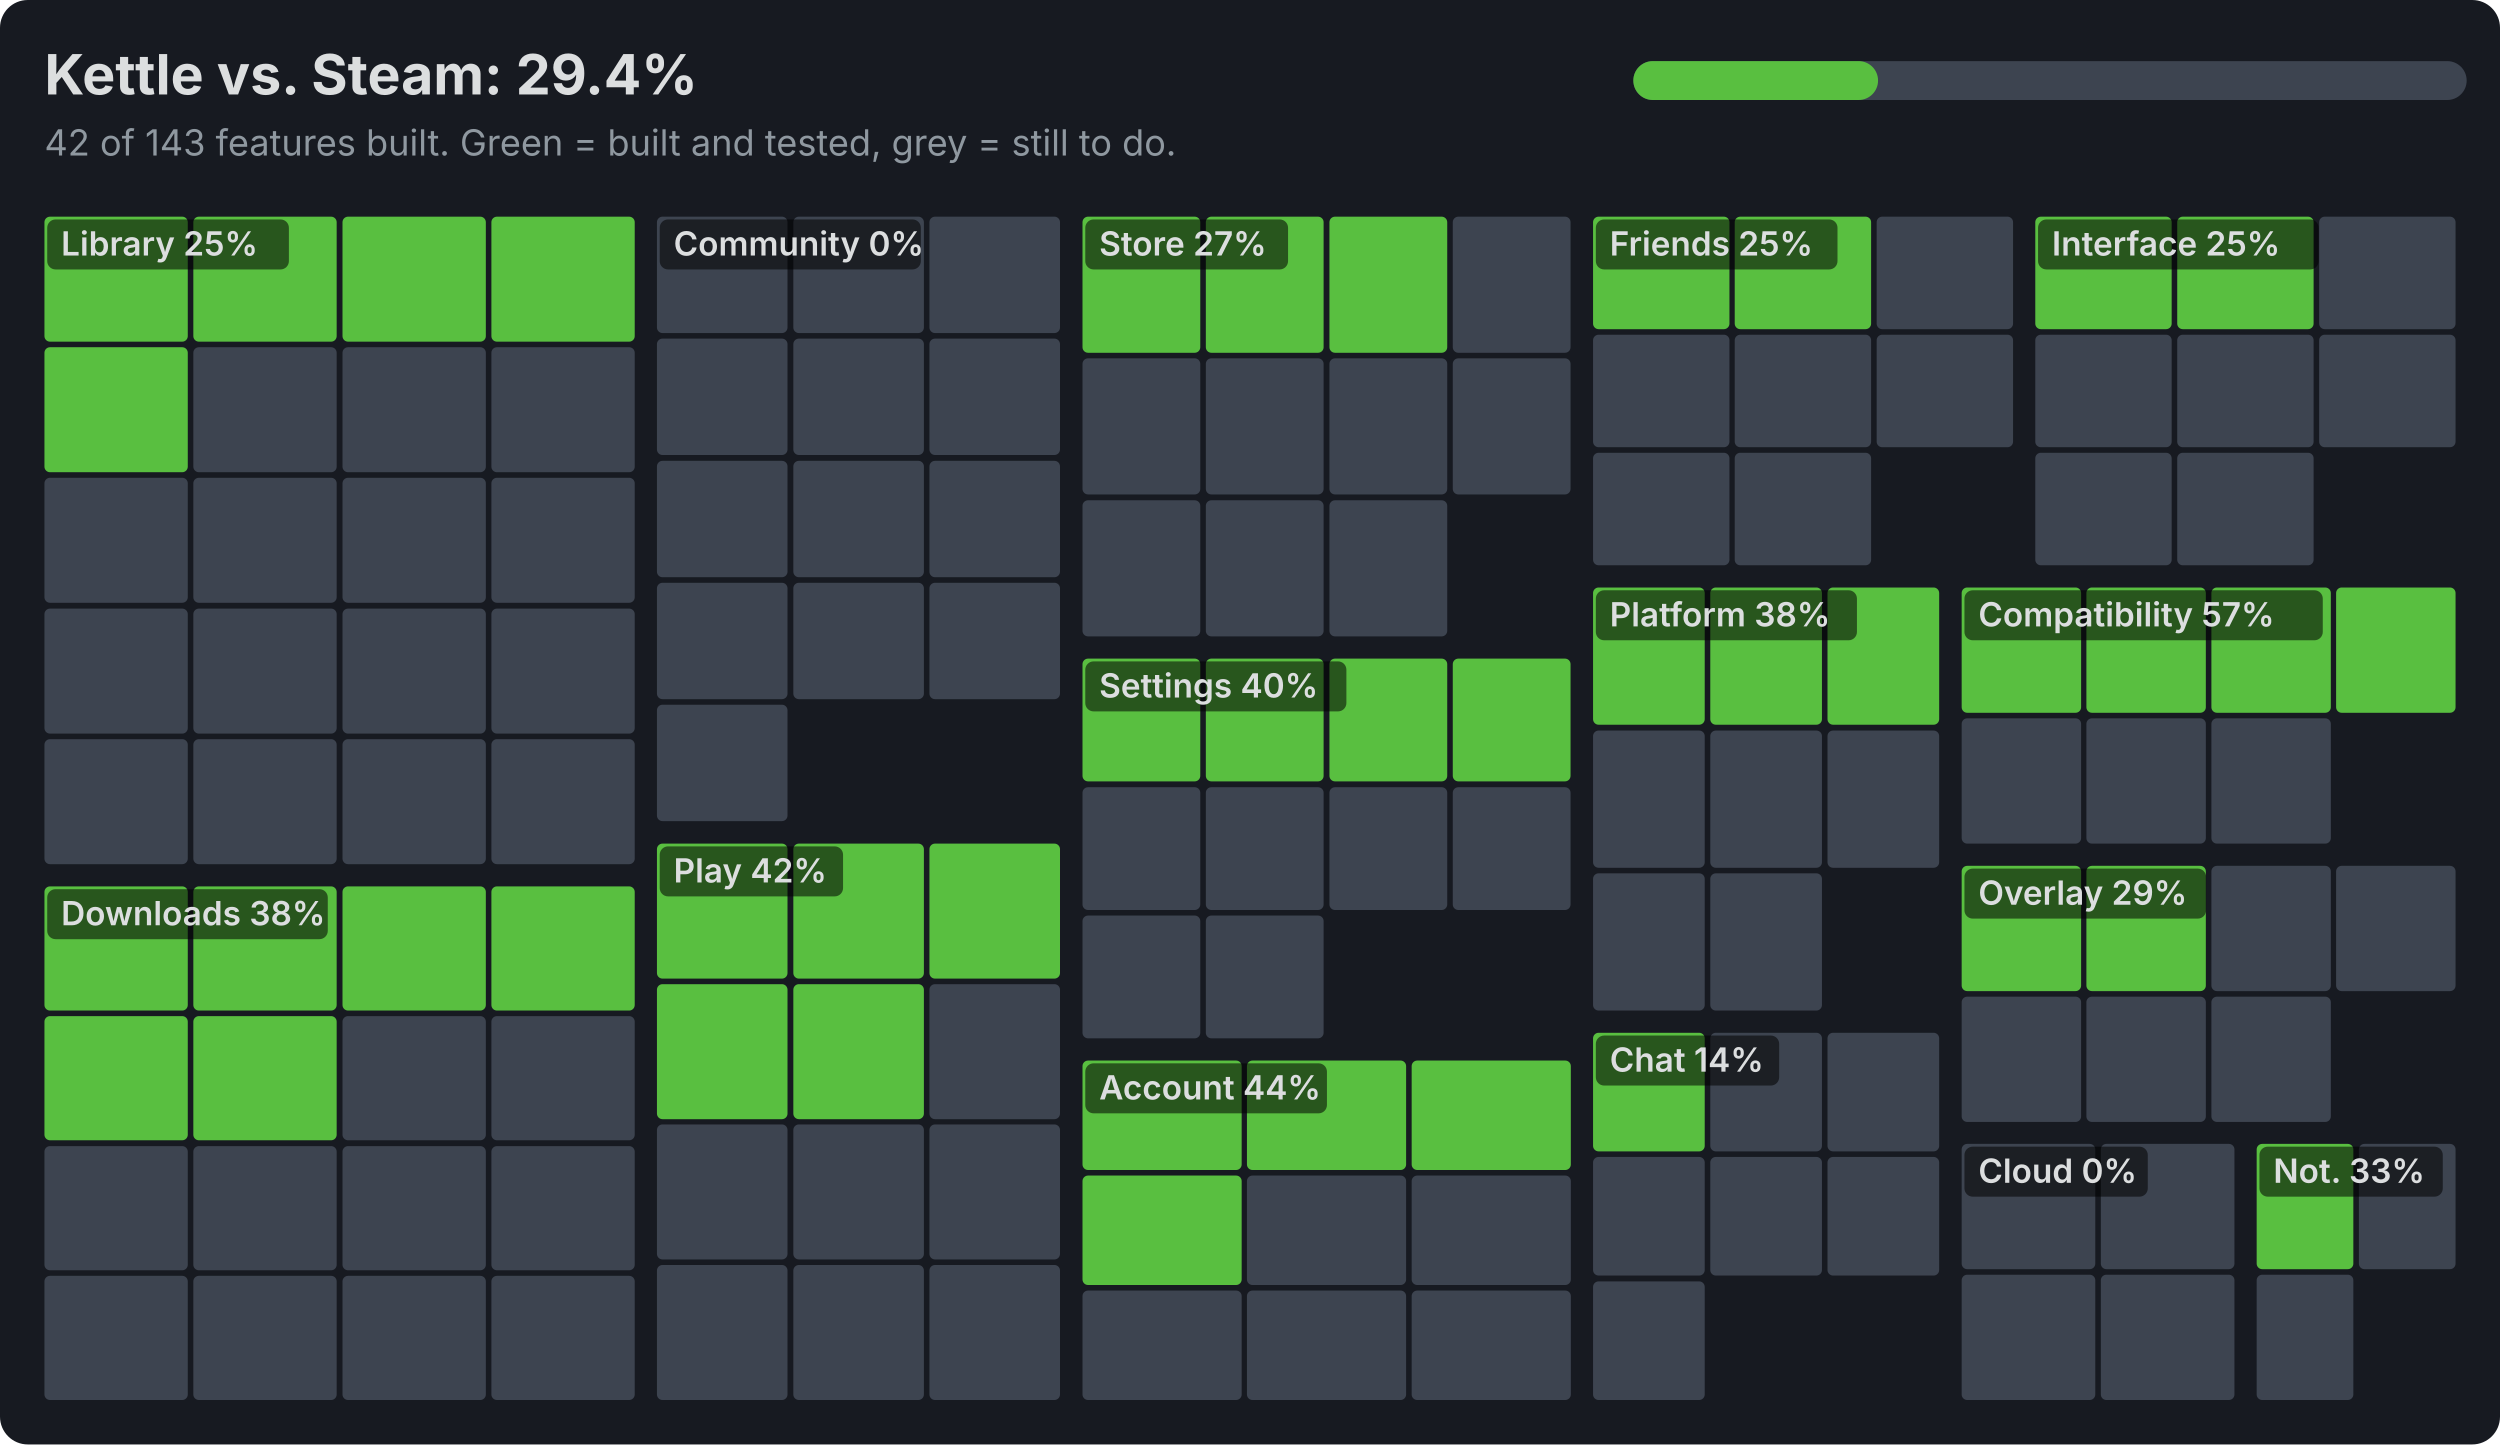
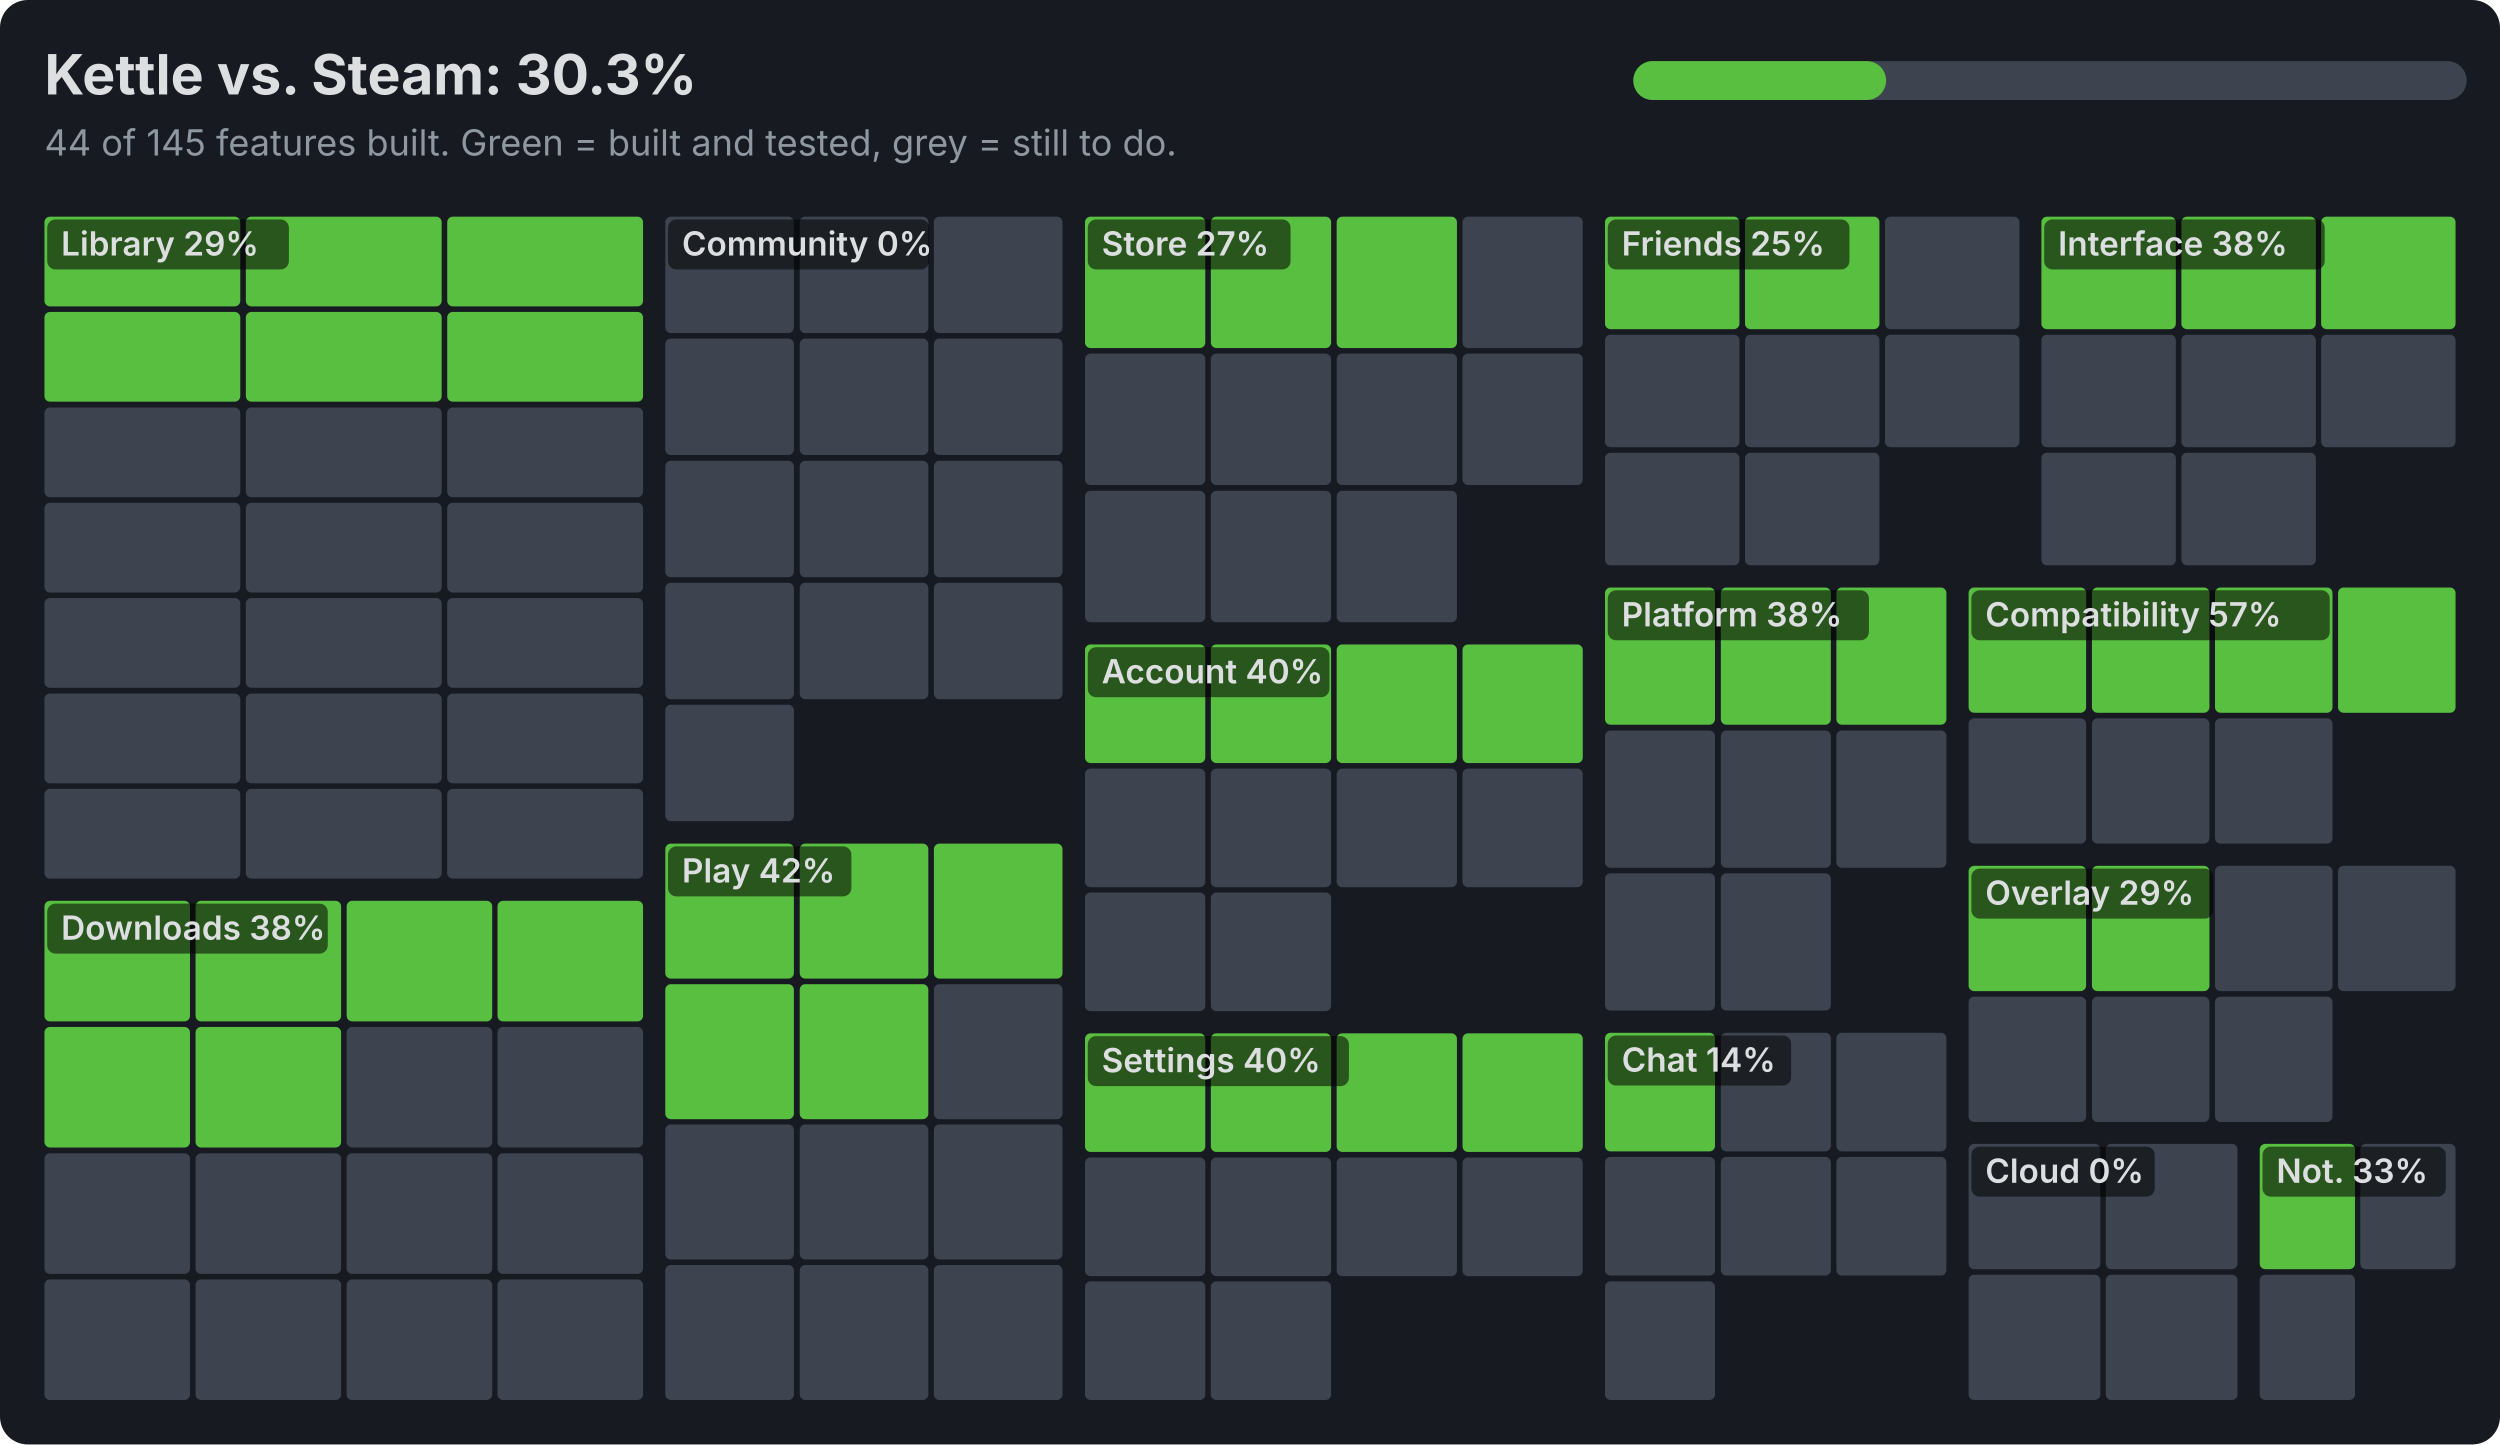
<svg xmlns="http://www.w3.org/2000/svg" width="900" height="520" viewBox="0 0 900 520" font-family="Inter, Segoe UI, sans-serif">
  <rect width="900" height="520" rx="10" fill="#171a21" />
-   <text x="16" y="34" font-size="20" font-weight="700" fill="#dcdedf">Kettle vs. Steam: 29.4%</text>
-   <text x="16" y="56" font-size="13" fill="#8f98a0">42 of 143 features built. Green = built and tested, grey = still to do.</text>
+   <text x="16" y="34" font-size="20" font-weight="700" fill="#dcdedf">Kettle vs. Steam: 30.3%</text>
+   <text x="16" y="56" font-size="13" fill="#8f98a0">44 of 145 features built. Green = built and tested, grey = still to do.</text>
  <rect x="588" y="22" width="300" height="14" rx="7" fill="#3d4450" />
-   <rect x="588" y="22" width="88.1" height="14" rx="7" fill="#59bf40" />
-   <rect x="16.0" y="78.0" width="51.6" height="45.0" rx="2" fill="#59bf40" />
-   <rect x="69.6" y="78.0" width="51.6" height="45.0" rx="2" fill="#59bf40" />
-   <rect x="123.3" y="78.0" width="51.6" height="45.0" rx="2" fill="#59bf40" />
-   <rect x="176.9" y="78.0" width="51.6" height="45.0" rx="2" fill="#59bf40" />
-   <rect x="16.0" y="125.0" width="51.6" height="45.0" rx="2" fill="#59bf40" />
-   <rect x="69.6" y="125.0" width="51.6" height="45.0" rx="2" fill="#3d4450" />
-   <rect x="123.3" y="125.0" width="51.6" height="45.0" rx="2" fill="#3d4450" />
-   <rect x="176.9" y="125.0" width="51.6" height="45.0" rx="2" fill="#3d4450" />
-   <rect x="16.0" y="172.0" width="51.6" height="45.0" rx="2" fill="#3d4450" />
-   <rect x="69.6" y="172.0" width="51.6" height="45.0" rx="2" fill="#3d4450" />
-   <rect x="123.3" y="172.0" width="51.6" height="45.0" rx="2" fill="#3d4450" />
-   <rect x="176.9" y="172.0" width="51.6" height="45.0" rx="2" fill="#3d4450" />
-   <rect x="16.0" y="219.1" width="51.6" height="45.0" rx="2" fill="#3d4450" />
-   <rect x="69.6" y="219.1" width="51.6" height="45.0" rx="2" fill="#3d4450" />
-   <rect x="123.3" y="219.1" width="51.6" height="45.0" rx="2" fill="#3d4450" />
-   <rect x="176.9" y="219.1" width="51.6" height="45.0" rx="2" fill="#3d4450" />
-   <rect x="16.0" y="266.1" width="51.6" height="45.0" rx="2" fill="#3d4450" />
-   <rect x="69.6" y="266.1" width="51.6" height="45.0" rx="2" fill="#3d4450" />
-   <rect x="123.3" y="266.1" width="51.6" height="45.0" rx="2" fill="#3d4450" />
-   <rect x="176.9" y="266.1" width="51.6" height="45.0" rx="2" fill="#3d4450" />
+   <rect x="588" y="22" width="91.0" height="14" rx="7" fill="#59bf40" />
+   <rect x="16.0" y="78.0" width="70.5" height="32.3" rx="2" fill="#59bf40" />
+   <rect x="88.5" y="78.0" width="70.5" height="32.3" rx="2" fill="#59bf40" />
+   <rect x="161.0" y="78.0" width="70.5" height="32.3" rx="2" fill="#59bf40" />
+   <rect x="16.0" y="112.3" width="70.5" height="32.3" rx="2" fill="#59bf40" />
+   <rect x="88.5" y="112.3" width="70.5" height="32.3" rx="2" fill="#59bf40" />
+   <rect x="161.0" y="112.3" width="70.5" height="32.3" rx="2" fill="#59bf40" />
+   <rect x="16.0" y="146.7" width="70.5" height="32.3" rx="2" fill="#3d4450" />
+   <rect x="88.5" y="146.7" width="70.5" height="32.3" rx="2" fill="#3d4450" />
+   <rect x="161.0" y="146.7" width="70.5" height="32.3" rx="2" fill="#3d4450" />
+   <rect x="16.0" y="181.0" width="70.5" height="32.3" rx="2" fill="#3d4450" />
+   <rect x="88.5" y="181.0" width="70.5" height="32.3" rx="2" fill="#3d4450" />
+   <rect x="161.0" y="181.0" width="70.5" height="32.3" rx="2" fill="#3d4450" />
+   <rect x="16.0" y="215.3" width="70.5" height="32.3" rx="2" fill="#3d4450" />
+   <rect x="88.5" y="215.3" width="70.5" height="32.3" rx="2" fill="#3d4450" />
+   <rect x="161.0" y="215.3" width="70.5" height="32.3" rx="2" fill="#3d4450" />
+   <rect x="16.0" y="249.7" width="70.5" height="32.3" rx="2" fill="#3d4450" />
+   <rect x="88.5" y="249.7" width="70.5" height="32.3" rx="2" fill="#3d4450" />
+   <rect x="161.0" y="249.7" width="70.5" height="32.3" rx="2" fill="#3d4450" />
+   <rect x="16.0" y="284.0" width="70.5" height="32.3" rx="2" fill="#3d4450" />
+   <rect x="88.5" y="284.0" width="70.5" height="32.3" rx="2" fill="#3d4450" />
+   <rect x="161.0" y="284.0" width="70.5" height="32.3" rx="2" fill="#3d4450" />
  <rect x="17.0" y="79.0" width="87" height="18" rx="3" fill="#000" fill-opacity="0.55" />
-   <text x="22.0" y="92.0" font-size="12" font-weight="600" fill="#dcdedf">Library 25%</text>
-   <rect x="16.0" y="319.1" width="51.6" height="44.7" rx="2" fill="#59bf40" />
-   <rect x="69.6" y="319.1" width="51.6" height="44.7" rx="2" fill="#59bf40" />
-   <rect x="123.3" y="319.1" width="51.6" height="44.7" rx="2" fill="#59bf40" />
-   <rect x="176.9" y="319.1" width="51.6" height="44.7" rx="2" fill="#59bf40" />
-   <rect x="16.0" y="365.8" width="51.6" height="44.7" rx="2" fill="#59bf40" />
-   <rect x="69.6" y="365.8" width="51.6" height="44.7" rx="2" fill="#59bf40" />
-   <rect x="123.3" y="365.8" width="51.6" height="44.7" rx="2" fill="#3d4450" />
-   <rect x="176.9" y="365.8" width="51.6" height="44.7" rx="2" fill="#3d4450" />
-   <rect x="16.0" y="412.6" width="51.6" height="44.7" rx="2" fill="#3d4450" />
-   <rect x="69.6" y="412.6" width="51.6" height="44.7" rx="2" fill="#3d4450" />
-   <rect x="123.3" y="412.6" width="51.6" height="44.7" rx="2" fill="#3d4450" />
-   <rect x="176.9" y="412.6" width="51.6" height="44.7" rx="2" fill="#3d4450" />
-   <rect x="16.0" y="459.3" width="51.6" height="44.7" rx="2" fill="#3d4450" />
-   <rect x="69.6" y="459.3" width="51.6" height="44.7" rx="2" fill="#3d4450" />
-   <rect x="123.3" y="459.3" width="51.6" height="44.7" rx="2" fill="#3d4450" />
-   <rect x="176.9" y="459.3" width="51.6" height="44.7" rx="2" fill="#3d4450" />
-   <rect x="17.0" y="320.1" width="101" height="18" rx="3" fill="#000" fill-opacity="0.55" />
-   <text x="22.0" y="333.1" font-size="12" font-weight="600" fill="#dcdedf">Downloads 38%</text>
-   <rect x="236.5" y="78.0" width="47.0" height="41.9" rx="2" fill="#3d4450" />
-   <rect x="285.6" y="78.0" width="47.0" height="41.9" rx="2" fill="#3d4450" />
-   <rect x="334.6" y="78.0" width="47.0" height="41.9" rx="2" fill="#3d4450" />
-   <rect x="236.5" y="121.9" width="47.0" height="41.9" rx="2" fill="#3d4450" />
-   <rect x="285.6" y="121.9" width="47.0" height="41.9" rx="2" fill="#3d4450" />
-   <rect x="334.6" y="121.9" width="47.0" height="41.9" rx="2" fill="#3d4450" />
-   <rect x="236.5" y="165.9" width="47.0" height="41.9" rx="2" fill="#3d4450" />
-   <rect x="285.6" y="165.9" width="47.0" height="41.9" rx="2" fill="#3d4450" />
-   <rect x="334.6" y="165.9" width="47.0" height="41.9" rx="2" fill="#3d4450" />
-   <rect x="236.5" y="209.8" width="47.0" height="41.9" rx="2" fill="#3d4450" />
-   <rect x="285.6" y="209.8" width="47.0" height="41.9" rx="2" fill="#3d4450" />
-   <rect x="334.6" y="209.8" width="47.0" height="41.9" rx="2" fill="#3d4450" />
-   <rect x="236.5" y="253.7" width="47.0" height="41.9" rx="2" fill="#3d4450" />
-   <rect x="237.5" y="79.0" width="94" height="18" rx="3" fill="#000" fill-opacity="0.55" />
-   <text x="242.5" y="92.0" font-size="12" font-weight="600" fill="#dcdedf">Community 0%</text>
-   <rect x="236.5" y="303.7" width="47.0" height="48.6" rx="2" fill="#59bf40" />
-   <rect x="285.6" y="303.7" width="47.0" height="48.6" rx="2" fill="#59bf40" />
-   <rect x="334.6" y="303.7" width="47.0" height="48.6" rx="2" fill="#59bf40" />
-   <rect x="236.5" y="354.3" width="47.0" height="48.6" rx="2" fill="#59bf40" />
-   <rect x="285.6" y="354.3" width="47.0" height="48.6" rx="2" fill="#59bf40" />
-   <rect x="334.6" y="354.3" width="47.0" height="48.6" rx="2" fill="#3d4450" />
-   <rect x="236.5" y="404.8" width="47.0" height="48.6" rx="2" fill="#3d4450" />
-   <rect x="285.6" y="404.8" width="47.0" height="48.6" rx="2" fill="#3d4450" />
-   <rect x="334.6" y="404.8" width="47.0" height="48.6" rx="2" fill="#3d4450" />
-   <rect x="236.5" y="455.4" width="47.0" height="48.6" rx="2" fill="#3d4450" />
-   <rect x="285.6" y="455.4" width="47.0" height="48.6" rx="2" fill="#3d4450" />
-   <rect x="334.6" y="455.4" width="47.0" height="48.6" rx="2" fill="#3d4450" />
-   <rect x="237.5" y="304.7" width="66" height="18" rx="3" fill="#000" fill-opacity="0.55" />
-   <text x="242.5" y="317.7" font-size="12" font-weight="600" fill="#dcdedf">Play 42%</text>
-   <rect x="389.7" y="78.0" width="42.4" height="49.0" rx="2" fill="#59bf40" />
-   <rect x="434.1" y="78.0" width="42.4" height="49.0" rx="2" fill="#59bf40" />
-   <rect x="478.6" y="78.0" width="42.4" height="49.0" rx="2" fill="#59bf40" />
-   <rect x="523.0" y="78.0" width="42.4" height="49.0" rx="2" fill="#3d4450" />
-   <rect x="389.7" y="129.0" width="42.4" height="49.0" rx="2" fill="#3d4450" />
-   <rect x="434.1" y="129.0" width="42.4" height="49.0" rx="2" fill="#3d4450" />
-   <rect x="478.6" y="129.0" width="42.4" height="49.0" rx="2" fill="#3d4450" />
-   <rect x="523.0" y="129.0" width="42.4" height="49.0" rx="2" fill="#3d4450" />
-   <rect x="389.7" y="180.1" width="42.4" height="49.0" rx="2" fill="#3d4450" />
-   <rect x="434.1" y="180.1" width="42.4" height="49.0" rx="2" fill="#3d4450" />
-   <rect x="478.6" y="180.1" width="42.4" height="49.0" rx="2" fill="#3d4450" />
-   <rect x="390.7" y="79.0" width="73" height="18" rx="3" fill="#000" fill-opacity="0.55" />
-   <text x="395.7" y="92.0" font-size="12" font-weight="600" fill="#dcdedf">Store 27%</text>
-   <rect x="389.7" y="237.1" width="42.4" height="44.2" rx="2" fill="#59bf40" />
-   <rect x="434.1" y="237.1" width="42.4" height="44.2" rx="2" fill="#59bf40" />
-   <rect x="478.6" y="237.1" width="42.4" height="44.2" rx="2" fill="#59bf40" />
-   <rect x="523.0" y="237.1" width="42.4" height="44.2" rx="2" fill="#59bf40" />
-   <rect x="389.7" y="283.4" width="42.4" height="44.2" rx="2" fill="#3d4450" />
-   <rect x="434.1" y="283.4" width="42.4" height="44.2" rx="2" fill="#3d4450" />
-   <rect x="478.6" y="283.4" width="42.4" height="44.2" rx="2" fill="#3d4450" />
-   <rect x="523.0" y="283.4" width="42.4" height="44.2" rx="2" fill="#3d4450" />
-   <rect x="389.7" y="329.6" width="42.4" height="44.2" rx="2" fill="#3d4450" />
-   <rect x="434.1" y="329.6" width="42.4" height="44.2" rx="2" fill="#3d4450" />
-   <rect x="390.7" y="238.1" width="94" height="18" rx="3" fill="#000" fill-opacity="0.55" />
-   <text x="395.7" y="251.1" font-size="12" font-weight="600" fill="#dcdedf">Settings 40%</text>
-   <rect x="389.7" y="381.8" width="57.3" height="39.4" rx="2" fill="#59bf40" />
-   <rect x="448.9" y="381.8" width="57.3" height="39.4" rx="2" fill="#59bf40" />
-   <rect x="508.2" y="381.8" width="57.3" height="39.4" rx="2" fill="#59bf40" />
-   <rect x="389.7" y="423.2" width="57.3" height="39.4" rx="2" fill="#59bf40" />
-   <rect x="448.9" y="423.2" width="57.3" height="39.4" rx="2" fill="#3d4450" />
-   <rect x="508.2" y="423.2" width="57.3" height="39.4" rx="2" fill="#3d4450" />
-   <rect x="389.7" y="464.6" width="57.3" height="39.4" rx="2" fill="#3d4450" />
-   <rect x="448.9" y="464.6" width="57.3" height="39.4" rx="2" fill="#3d4450" />
-   <rect x="508.2" y="464.6" width="57.3" height="39.4" rx="2" fill="#3d4450" />
-   <rect x="390.7" y="382.8" width="87" height="18" rx="3" fill="#000" fill-opacity="0.55" />
-   <text x="395.7" y="395.8" font-size="12" font-weight="600" fill="#dcdedf">Account 44%</text>
-   <rect x="573.5" y="78.0" width="49.1" height="40.5" rx="2" fill="#59bf40" />
-   <rect x="624.5" y="78.0" width="49.1" height="40.5" rx="2" fill="#59bf40" />
-   <rect x="675.6" y="78.0" width="49.1" height="40.5" rx="2" fill="#3d4450" />
-   <rect x="573.5" y="120.5" width="49.1" height="40.5" rx="2" fill="#3d4450" />
-   <rect x="624.5" y="120.5" width="49.1" height="40.5" rx="2" fill="#3d4450" />
-   <rect x="675.6" y="120.5" width="49.1" height="40.5" rx="2" fill="#3d4450" />
-   <rect x="573.5" y="163.0" width="49.1" height="40.5" rx="2" fill="#3d4450" />
-   <rect x="624.5" y="163.0" width="49.1" height="40.5" rx="2" fill="#3d4450" />
-   <rect x="574.5" y="79.0" width="87" height="18" rx="3" fill="#000" fill-opacity="0.55" />
-   <text x="579.5" y="92.0" font-size="12" font-weight="600" fill="#dcdedf">Friends 25%</text>
-   <rect x="732.7" y="78.0" width="49.1" height="40.5" rx="2" fill="#59bf40" />
-   <rect x="783.8" y="78.0" width="49.1" height="40.5" rx="2" fill="#59bf40" />
-   <rect x="834.9" y="78.0" width="49.1" height="40.5" rx="2" fill="#3d4450" />
-   <rect x="732.7" y="120.5" width="49.1" height="40.5" rx="2" fill="#3d4450" />
-   <rect x="783.8" y="120.5" width="49.1" height="40.5" rx="2" fill="#3d4450" />
-   <rect x="834.9" y="120.5" width="49.1" height="40.5" rx="2" fill="#3d4450" />
-   <rect x="732.7" y="163.0" width="49.1" height="40.5" rx="2" fill="#3d4450" />
-   <rect x="783.8" y="163.0" width="49.1" height="40.5" rx="2" fill="#3d4450" />
-   <rect x="733.7" y="79.0" width="101" height="18" rx="3" fill="#000" fill-opacity="0.55" />
-   <text x="738.7" y="92.0" font-size="12" font-weight="600" fill="#dcdedf">Interface 25%</text>
-   <rect x="573.5" y="211.5" width="40.2" height="49.4" rx="2" fill="#59bf40" />
-   <rect x="615.7" y="211.5" width="40.2" height="49.4" rx="2" fill="#59bf40" />
-   <rect x="657.9" y="211.5" width="40.2" height="49.4" rx="2" fill="#59bf40" />
-   <rect x="573.5" y="263.0" width="40.2" height="49.4" rx="2" fill="#3d4450" />
-   <rect x="615.7" y="263.0" width="40.2" height="49.4" rx="2" fill="#3d4450" />
-   <rect x="657.9" y="263.0" width="40.2" height="49.4" rx="2" fill="#3d4450" />
-   <rect x="573.5" y="314.4" width="40.2" height="49.4" rx="2" fill="#3d4450" />
-   <rect x="615.7" y="314.4" width="40.2" height="49.4" rx="2" fill="#3d4450" />
-   <rect x="574.5" y="212.5" width="94" height="18" rx="3" fill="#000" fill-opacity="0.55" />
-   <text x="579.5" y="225.5" font-size="12" font-weight="600" fill="#dcdedf">Platform 38%</text>
-   <rect x="573.5" y="371.8" width="40.2" height="42.7" rx="2" fill="#59bf40" />
-   <rect x="615.7" y="371.8" width="40.2" height="42.7" rx="2" fill="#3d4450" />
-   <rect x="657.9" y="371.8" width="40.2" height="42.7" rx="2" fill="#3d4450" />
-   <rect x="573.5" y="416.5" width="40.2" height="42.7" rx="2" fill="#3d4450" />
-   <rect x="615.7" y="416.5" width="40.2" height="42.7" rx="2" fill="#3d4450" />
-   <rect x="657.9" y="416.5" width="40.2" height="42.7" rx="2" fill="#3d4450" />
-   <rect x="573.5" y="461.3" width="40.2" height="42.7" rx="2" fill="#3d4450" />
-   <rect x="574.5" y="372.8" width="66" height="18" rx="3" fill="#000" fill-opacity="0.55" />
-   <text x="579.5" y="385.8" font-size="12" font-weight="600" fill="#dcdedf">Chat 14%</text>
-   <rect x="706.2" y="211.5" width="43.0" height="45.1" rx="2" fill="#59bf40" />
-   <rect x="751.1" y="211.5" width="43.0" height="45.1" rx="2" fill="#59bf40" />
-   <rect x="796.1" y="211.5" width="43.0" height="45.1" rx="2" fill="#59bf40" />
-   <rect x="841.0" y="211.5" width="43.0" height="45.1" rx="2" fill="#59bf40" />
-   <rect x="706.2" y="258.6" width="43.0" height="45.1" rx="2" fill="#3d4450" />
-   <rect x="751.1" y="258.6" width="43.0" height="45.1" rx="2" fill="#3d4450" />
-   <rect x="796.1" y="258.6" width="43.0" height="45.1" rx="2" fill="#3d4450" />
-   <rect x="707.2" y="212.5" width="129" height="18" rx="3" fill="#000" fill-opacity="0.55" />
-   <text x="712.2" y="225.5" font-size="12" font-weight="600" fill="#dcdedf">Compatibility 57%</text>
-   <rect x="706.2" y="311.7" width="43.0" height="45.1" rx="2" fill="#59bf40" />
-   <rect x="751.1" y="311.7" width="43.0" height="45.1" rx="2" fill="#59bf40" />
-   <rect x="796.1" y="311.7" width="43.0" height="45.1" rx="2" fill="#3d4450" />
-   <rect x="841.0" y="311.7" width="43.0" height="45.1" rx="2" fill="#3d4450" />
-   <rect x="706.2" y="358.8" width="43.0" height="45.1" rx="2" fill="#3d4450" />
-   <rect x="751.1" y="358.8" width="43.0" height="45.1" rx="2" fill="#3d4450" />
-   <rect x="796.1" y="358.8" width="43.0" height="45.1" rx="2" fill="#3d4450" />
-   <rect x="707.2" y="312.7" width="87" height="18" rx="3" fill="#000" fill-opacity="0.55" />
-   <text x="712.2" y="325.7" font-size="12" font-weight="600" fill="#dcdedf">Overlay 29%</text>
-   <rect x="706.2" y="411.8" width="48.1" height="45.1" rx="2" fill="#3d4450" />
-   <rect x="756.3" y="411.8" width="48.1" height="45.1" rx="2" fill="#3d4450" />
-   <rect x="706.2" y="458.9" width="48.1" height="45.1" rx="2" fill="#3d4450" />
-   <rect x="756.3" y="458.9" width="48.1" height="45.1" rx="2" fill="#3d4450" />
-   <rect x="707.2" y="412.8" width="66" height="18" rx="3" fill="#000" fill-opacity="0.55" />
-   <text x="712.2" y="425.8" font-size="12" font-weight="600" fill="#dcdedf">Cloud 0%</text>
-   <rect x="812.4" y="411.8" width="34.8" height="45.1" rx="2" fill="#59bf40" />
-   <rect x="849.2" y="411.8" width="34.8" height="45.1" rx="2" fill="#3d4450" />
-   <rect x="812.4" y="458.9" width="34.8" height="45.1" rx="2" fill="#3d4450" />
-   <rect x="813.4" y="412.8" width="66" height="18" rx="3" fill="#000" fill-opacity="0.55" />
-   <text x="818.4" y="425.8" font-size="12" font-weight="600" fill="#dcdedf">Not. 33%</text>
+   <text x="22.0" y="92.0" font-size="12" font-weight="600" fill="#dcdedf">Library 29%</text>
+   <rect x="16.0" y="324.3" width="52.4" height="43.4" rx="2" fill="#59bf40" />
+   <rect x="70.4" y="324.3" width="52.4" height="43.4" rx="2" fill="#59bf40" />
+   <rect x="124.8" y="324.3" width="52.4" height="43.4" rx="2" fill="#59bf40" />
+   <rect x="179.1" y="324.3" width="52.4" height="43.4" rx="2" fill="#59bf40" />
+   <rect x="16.0" y="369.7" width="52.4" height="43.4" rx="2" fill="#59bf40" />
+   <rect x="70.4" y="369.7" width="52.4" height="43.4" rx="2" fill="#59bf40" />
+   <rect x="124.8" y="369.7" width="52.4" height="43.4" rx="2" fill="#3d4450" />
+   <rect x="179.1" y="369.7" width="52.4" height="43.4" rx="2" fill="#3d4450" />
+   <rect x="16.0" y="415.2" width="52.4" height="43.4" rx="2" fill="#3d4450" />
+   <rect x="70.4" y="415.2" width="52.4" height="43.4" rx="2" fill="#3d4450" />
+   <rect x="124.8" y="415.2" width="52.4" height="43.4" rx="2" fill="#3d4450" />
+   <rect x="179.1" y="415.2" width="52.4" height="43.4" rx="2" fill="#3d4450" />
+   <rect x="16.0" y="460.6" width="52.4" height="43.4" rx="2" fill="#3d4450" />
+   <rect x="70.4" y="460.6" width="52.4" height="43.4" rx="2" fill="#3d4450" />
+   <rect x="124.8" y="460.6" width="52.4" height="43.4" rx="2" fill="#3d4450" />
+   <rect x="179.1" y="460.6" width="52.4" height="43.4" rx="2" fill="#3d4450" />
+   <rect x="17.0" y="325.3" width="101" height="18" rx="3" fill="#000" fill-opacity="0.55" />
+   <text x="22.0" y="338.3" font-size="12" font-weight="600" fill="#dcdedf">Downloads 38%</text>
+   <rect x="239.5" y="78.0" width="46.3" height="41.9" rx="2" fill="#3d4450" />
+   <rect x="287.9" y="78.0" width="46.3" height="41.9" rx="2" fill="#3d4450" />
+   <rect x="336.2" y="78.0" width="46.3" height="41.9" rx="2" fill="#3d4450" />
+   <rect x="239.5" y="121.9" width="46.3" height="41.9" rx="2" fill="#3d4450" />
+   <rect x="287.9" y="121.9" width="46.3" height="41.9" rx="2" fill="#3d4450" />
+   <rect x="336.2" y="121.9" width="46.3" height="41.9" rx="2" fill="#3d4450" />
+   <rect x="239.5" y="165.9" width="46.3" height="41.9" rx="2" fill="#3d4450" />
+   <rect x="287.9" y="165.9" width="46.3" height="41.9" rx="2" fill="#3d4450" />
+   <rect x="336.2" y="165.9" width="46.3" height="41.9" rx="2" fill="#3d4450" />
+   <rect x="239.5" y="209.8" width="46.3" height="41.9" rx="2" fill="#3d4450" />
+   <rect x="287.9" y="209.8" width="46.3" height="41.9" rx="2" fill="#3d4450" />
+   <rect x="336.2" y="209.8" width="46.3" height="41.9" rx="2" fill="#3d4450" />
+   <rect x="239.5" y="253.7" width="46.3" height="41.9" rx="2" fill="#3d4450" />
+   <rect x="240.5" y="79.0" width="94" height="18" rx="3" fill="#000" fill-opacity="0.55" />
+   <text x="245.5" y="92.0" font-size="12" font-weight="600" fill="#dcdedf">Community 0%</text>
+   <rect x="239.5" y="303.7" width="46.3" height="48.6" rx="2" fill="#59bf40" />
+   <rect x="287.9" y="303.7" width="46.3" height="48.6" rx="2" fill="#59bf40" />
+   <rect x="336.2" y="303.7" width="46.3" height="48.6" rx="2" fill="#59bf40" />
+   <rect x="239.5" y="354.3" width="46.3" height="48.6" rx="2" fill="#59bf40" />
+   <rect x="287.9" y="354.3" width="46.3" height="48.6" rx="2" fill="#59bf40" />
+   <rect x="336.2" y="354.3" width="46.3" height="48.6" rx="2" fill="#3d4450" />
+   <rect x="239.5" y="404.8" width="46.3" height="48.6" rx="2" fill="#3d4450" />
+   <rect x="287.9" y="404.8" width="46.3" height="48.6" rx="2" fill="#3d4450" />
+   <rect x="336.2" y="404.8" width="46.3" height="48.6" rx="2" fill="#3d4450" />
+   <rect x="239.5" y="455.4" width="46.3" height="48.6" rx="2" fill="#3d4450" />
+   <rect x="287.9" y="455.4" width="46.3" height="48.6" rx="2" fill="#3d4450" />
+   <rect x="336.2" y="455.4" width="46.3" height="48.6" rx="2" fill="#3d4450" />
+   <rect x="240.5" y="304.7" width="66" height="18" rx="3" fill="#000" fill-opacity="0.55" />
+   <text x="245.5" y="317.7" font-size="12" font-weight="600" fill="#dcdedf">Play 42%</text>
+   <rect x="390.6" y="78.0" width="43.3" height="47.3" rx="2" fill="#59bf40" />
+   <rect x="435.9" y="78.0" width="43.3" height="47.3" rx="2" fill="#59bf40" />
+   <rect x="481.2" y="78.0" width="43.3" height="47.3" rx="2" fill="#59bf40" />
+   <rect x="526.5" y="78.0" width="43.3" height="47.3" rx="2" fill="#3d4450" />
+   <rect x="390.6" y="127.3" width="43.3" height="47.3" rx="2" fill="#3d4450" />
+   <rect x="435.9" y="127.3" width="43.3" height="47.3" rx="2" fill="#3d4450" />
+   <rect x="481.2" y="127.3" width="43.3" height="47.3" rx="2" fill="#3d4450" />
+   <rect x="526.5" y="127.3" width="43.3" height="47.3" rx="2" fill="#3d4450" />
+   <rect x="390.6" y="176.7" width="43.3" height="47.3" rx="2" fill="#3d4450" />
+   <rect x="435.9" y="176.7" width="43.3" height="47.3" rx="2" fill="#3d4450" />
+   <rect x="481.2" y="176.7" width="43.3" height="47.3" rx="2" fill="#3d4450" />
+   <rect x="391.6" y="79.0" width="73" height="18" rx="3" fill="#000" fill-opacity="0.55" />
+   <text x="396.6" y="92.0" font-size="12" font-weight="600" fill="#dcdedf">Store 27%</text>
+   <rect x="390.6" y="232.0" width="43.3" height="42.7" rx="2" fill="#59bf40" />
+   <rect x="435.9" y="232.0" width="43.3" height="42.7" rx="2" fill="#59bf40" />
+   <rect x="481.2" y="232.0" width="43.3" height="42.7" rx="2" fill="#59bf40" />
+   <rect x="526.5" y="232.0" width="43.3" height="42.7" rx="2" fill="#59bf40" />
+   <rect x="390.6" y="276.7" width="43.3" height="42.7" rx="2" fill="#3d4450" />
+   <rect x="435.9" y="276.7" width="43.3" height="42.7" rx="2" fill="#3d4450" />
+   <rect x="481.2" y="276.7" width="43.3" height="42.7" rx="2" fill="#3d4450" />
+   <rect x="526.5" y="276.7" width="43.3" height="42.7" rx="2" fill="#3d4450" />
+   <rect x="390.6" y="321.3" width="43.3" height="42.7" rx="2" fill="#3d4450" />
+   <rect x="435.9" y="321.3" width="43.3" height="42.7" rx="2" fill="#3d4450" />
+   <rect x="391.6" y="233.0" width="87" height="18" rx="3" fill="#000" fill-opacity="0.55" />
+   <text x="396.6" y="246.0" font-size="12" font-weight="600" fill="#dcdedf">Account 40%</text>
+   <rect x="390.6" y="372.0" width="43.3" height="42.7" rx="2" fill="#59bf40" />
+   <rect x="435.9" y="372.0" width="43.3" height="42.7" rx="2" fill="#59bf40" />
+   <rect x="481.2" y="372.0" width="43.3" height="42.7" rx="2" fill="#59bf40" />
+   <rect x="526.5" y="372.0" width="43.3" height="42.7" rx="2" fill="#59bf40" />
+   <rect x="390.6" y="416.7" width="43.3" height="42.7" rx="2" fill="#3d4450" />
+   <rect x="435.9" y="416.7" width="43.3" height="42.7" rx="2" fill="#3d4450" />
+   <rect x="481.2" y="416.7" width="43.3" height="42.7" rx="2" fill="#3d4450" />
+   <rect x="526.5" y="416.7" width="43.3" height="42.7" rx="2" fill="#3d4450" />
+   <rect x="390.6" y="461.3" width="43.3" height="42.7" rx="2" fill="#3d4450" />
+   <rect x="435.9" y="461.3" width="43.3" height="42.7" rx="2" fill="#3d4450" />
+   <rect x="391.6" y="373.0" width="94" height="18" rx="3" fill="#000" fill-opacity="0.55" />
+   <text x="396.6" y="386.0" font-size="12" font-weight="600" fill="#dcdedf">Settings 40%</text>
+   <rect x="577.8" y="78.0" width="48.4" height="40.5" rx="2" fill="#59bf40" />
+   <rect x="628.2" y="78.0" width="48.4" height="40.5" rx="2" fill="#59bf40" />
+   <rect x="678.6" y="78.0" width="48.4" height="40.5" rx="2" fill="#3d4450" />
+   <rect x="577.8" y="120.5" width="48.4" height="40.5" rx="2" fill="#3d4450" />
+   <rect x="628.2" y="120.5" width="48.4" height="40.5" rx="2" fill="#3d4450" />
+   <rect x="678.6" y="120.5" width="48.4" height="40.5" rx="2" fill="#3d4450" />
+   <rect x="577.8" y="163.0" width="48.4" height="40.5" rx="2" fill="#3d4450" />
+   <rect x="628.2" y="163.0" width="48.4" height="40.5" rx="2" fill="#3d4450" />
+   <rect x="578.8" y="79.0" width="87" height="18" rx="3" fill="#000" fill-opacity="0.55" />
+   <text x="583.8" y="92.0" font-size="12" font-weight="600" fill="#dcdedf">Friends 25%</text>
+   <rect x="734.9" y="78.0" width="48.4" height="40.5" rx="2" fill="#59bf40" />
+   <rect x="785.3" y="78.0" width="48.4" height="40.5" rx="2" fill="#59bf40" />
+   <rect x="835.6" y="78.0" width="48.4" height="40.5" rx="2" fill="#59bf40" />
+   <rect x="734.9" y="120.5" width="48.4" height="40.5" rx="2" fill="#3d4450" />
+   <rect x="785.3" y="120.5" width="48.4" height="40.5" rx="2" fill="#3d4450" />
+   <rect x="835.6" y="120.5" width="48.4" height="40.5" rx="2" fill="#3d4450" />
+   <rect x="734.9" y="163.0" width="48.4" height="40.5" rx="2" fill="#3d4450" />
+   <rect x="785.3" y="163.0" width="48.4" height="40.5" rx="2" fill="#3d4450" />
+   <rect x="735.9" y="79.0" width="101" height="18" rx="3" fill="#000" fill-opacity="0.55" />
+   <text x="740.9" y="92.0" font-size="12" font-weight="600" fill="#dcdedf">Interface 38%</text>
+   <rect x="577.8" y="211.5" width="39.6" height="49.4" rx="2" fill="#59bf40" />
+   <rect x="619.5" y="211.5" width="39.6" height="49.4" rx="2" fill="#59bf40" />
+   <rect x="661.1" y="211.5" width="39.6" height="49.4" rx="2" fill="#59bf40" />
+   <rect x="577.8" y="263.0" width="39.6" height="49.4" rx="2" fill="#3d4450" />
+   <rect x="619.5" y="263.0" width="39.6" height="49.4" rx="2" fill="#3d4450" />
+   <rect x="661.1" y="263.0" width="39.6" height="49.4" rx="2" fill="#3d4450" />
+   <rect x="577.8" y="314.4" width="39.6" height="49.4" rx="2" fill="#3d4450" />
+   <rect x="619.5" y="314.4" width="39.6" height="49.4" rx="2" fill="#3d4450" />
+   <rect x="578.8" y="212.5" width="94" height="18" rx="3" fill="#000" fill-opacity="0.55" />
+   <text x="583.8" y="225.5" font-size="12" font-weight="600" fill="#dcdedf">Platform 38%</text>
+   <rect x="577.8" y="371.8" width="39.6" height="42.7" rx="2" fill="#59bf40" />
+   <rect x="619.5" y="371.8" width="39.6" height="42.7" rx="2" fill="#3d4450" />
+   <rect x="661.1" y="371.8" width="39.6" height="42.7" rx="2" fill="#3d4450" />
+   <rect x="577.8" y="416.5" width="39.6" height="42.7" rx="2" fill="#3d4450" />
+   <rect x="619.5" y="416.5" width="39.6" height="42.7" rx="2" fill="#3d4450" />
+   <rect x="661.1" y="416.5" width="39.6" height="42.7" rx="2" fill="#3d4450" />
+   <rect x="577.8" y="461.3" width="39.6" height="42.7" rx="2" fill="#3d4450" />
+   <rect x="578.8" y="372.8" width="66" height="18" rx="3" fill="#000" fill-opacity="0.55" />
+   <text x="583.8" y="385.8" font-size="12" font-weight="600" fill="#dcdedf">Chat 14%</text>
+   <rect x="708.7" y="211.5" width="42.3" height="45.1" rx="2" fill="#59bf40" />
+   <rect x="753.1" y="211.5" width="42.3" height="45.1" rx="2" fill="#59bf40" />
+   <rect x="797.4" y="211.5" width="42.3" height="45.1" rx="2" fill="#59bf40" />
+   <rect x="841.7" y="211.5" width="42.3" height="45.1" rx="2" fill="#59bf40" />
+   <rect x="708.7" y="258.6" width="42.3" height="45.1" rx="2" fill="#3d4450" />
+   <rect x="753.1" y="258.6" width="42.3" height="45.1" rx="2" fill="#3d4450" />
+   <rect x="797.4" y="258.6" width="42.3" height="45.1" rx="2" fill="#3d4450" />
+   <rect x="709.7" y="212.5" width="129" height="18" rx="3" fill="#000" fill-opacity="0.55" />
+   <text x="714.7" y="225.5" font-size="12" font-weight="600" fill="#dcdedf">Compatibility 57%</text>
+   <rect x="708.7" y="311.7" width="42.3" height="45.1" rx="2" fill="#59bf40" />
+   <rect x="753.1" y="311.7" width="42.3" height="45.1" rx="2" fill="#59bf40" />
+   <rect x="797.4" y="311.7" width="42.3" height="45.1" rx="2" fill="#3d4450" />
+   <rect x="841.7" y="311.7" width="42.3" height="45.1" rx="2" fill="#3d4450" />
+   <rect x="708.7" y="358.8" width="42.3" height="45.1" rx="2" fill="#3d4450" />
+   <rect x="753.1" y="358.8" width="42.3" height="45.1" rx="2" fill="#3d4450" />
+   <rect x="797.4" y="358.8" width="42.3" height="45.1" rx="2" fill="#3d4450" />
+   <rect x="709.7" y="312.7" width="87" height="18" rx="3" fill="#000" fill-opacity="0.55" />
+   <text x="714.7" y="325.7" font-size="12" font-weight="600" fill="#dcdedf">Overlay 29%</text>
+   <rect x="708.7" y="411.8" width="47.4" height="45.1" rx="2" fill="#3d4450" />
+   <rect x="758.1" y="411.8" width="47.4" height="45.1" rx="2" fill="#3d4450" />
+   <rect x="708.7" y="458.9" width="47.4" height="45.1" rx="2" fill="#3d4450" />
+   <rect x="758.1" y="458.9" width="47.4" height="45.1" rx="2" fill="#3d4450" />
+   <rect x="709.7" y="412.8" width="66" height="18" rx="3" fill="#000" fill-opacity="0.55" />
+   <text x="714.7" y="425.8" font-size="12" font-weight="600" fill="#dcdedf">Cloud 0%</text>
+   <rect x="813.5" y="411.8" width="34.3" height="45.1" rx="2" fill="#59bf40" />
+   <rect x="849.7" y="411.8" width="34.3" height="45.1" rx="2" fill="#3d4450" />
+   <rect x="813.5" y="458.9" width="34.3" height="45.1" rx="2" fill="#3d4450" />
+   <rect x="814.5" y="412.8" width="66" height="18" rx="3" fill="#000" fill-opacity="0.55" />
+   <text x="819.5" y="425.8" font-size="12" font-weight="600" fill="#dcdedf">Not. 33%</text>
</svg>
